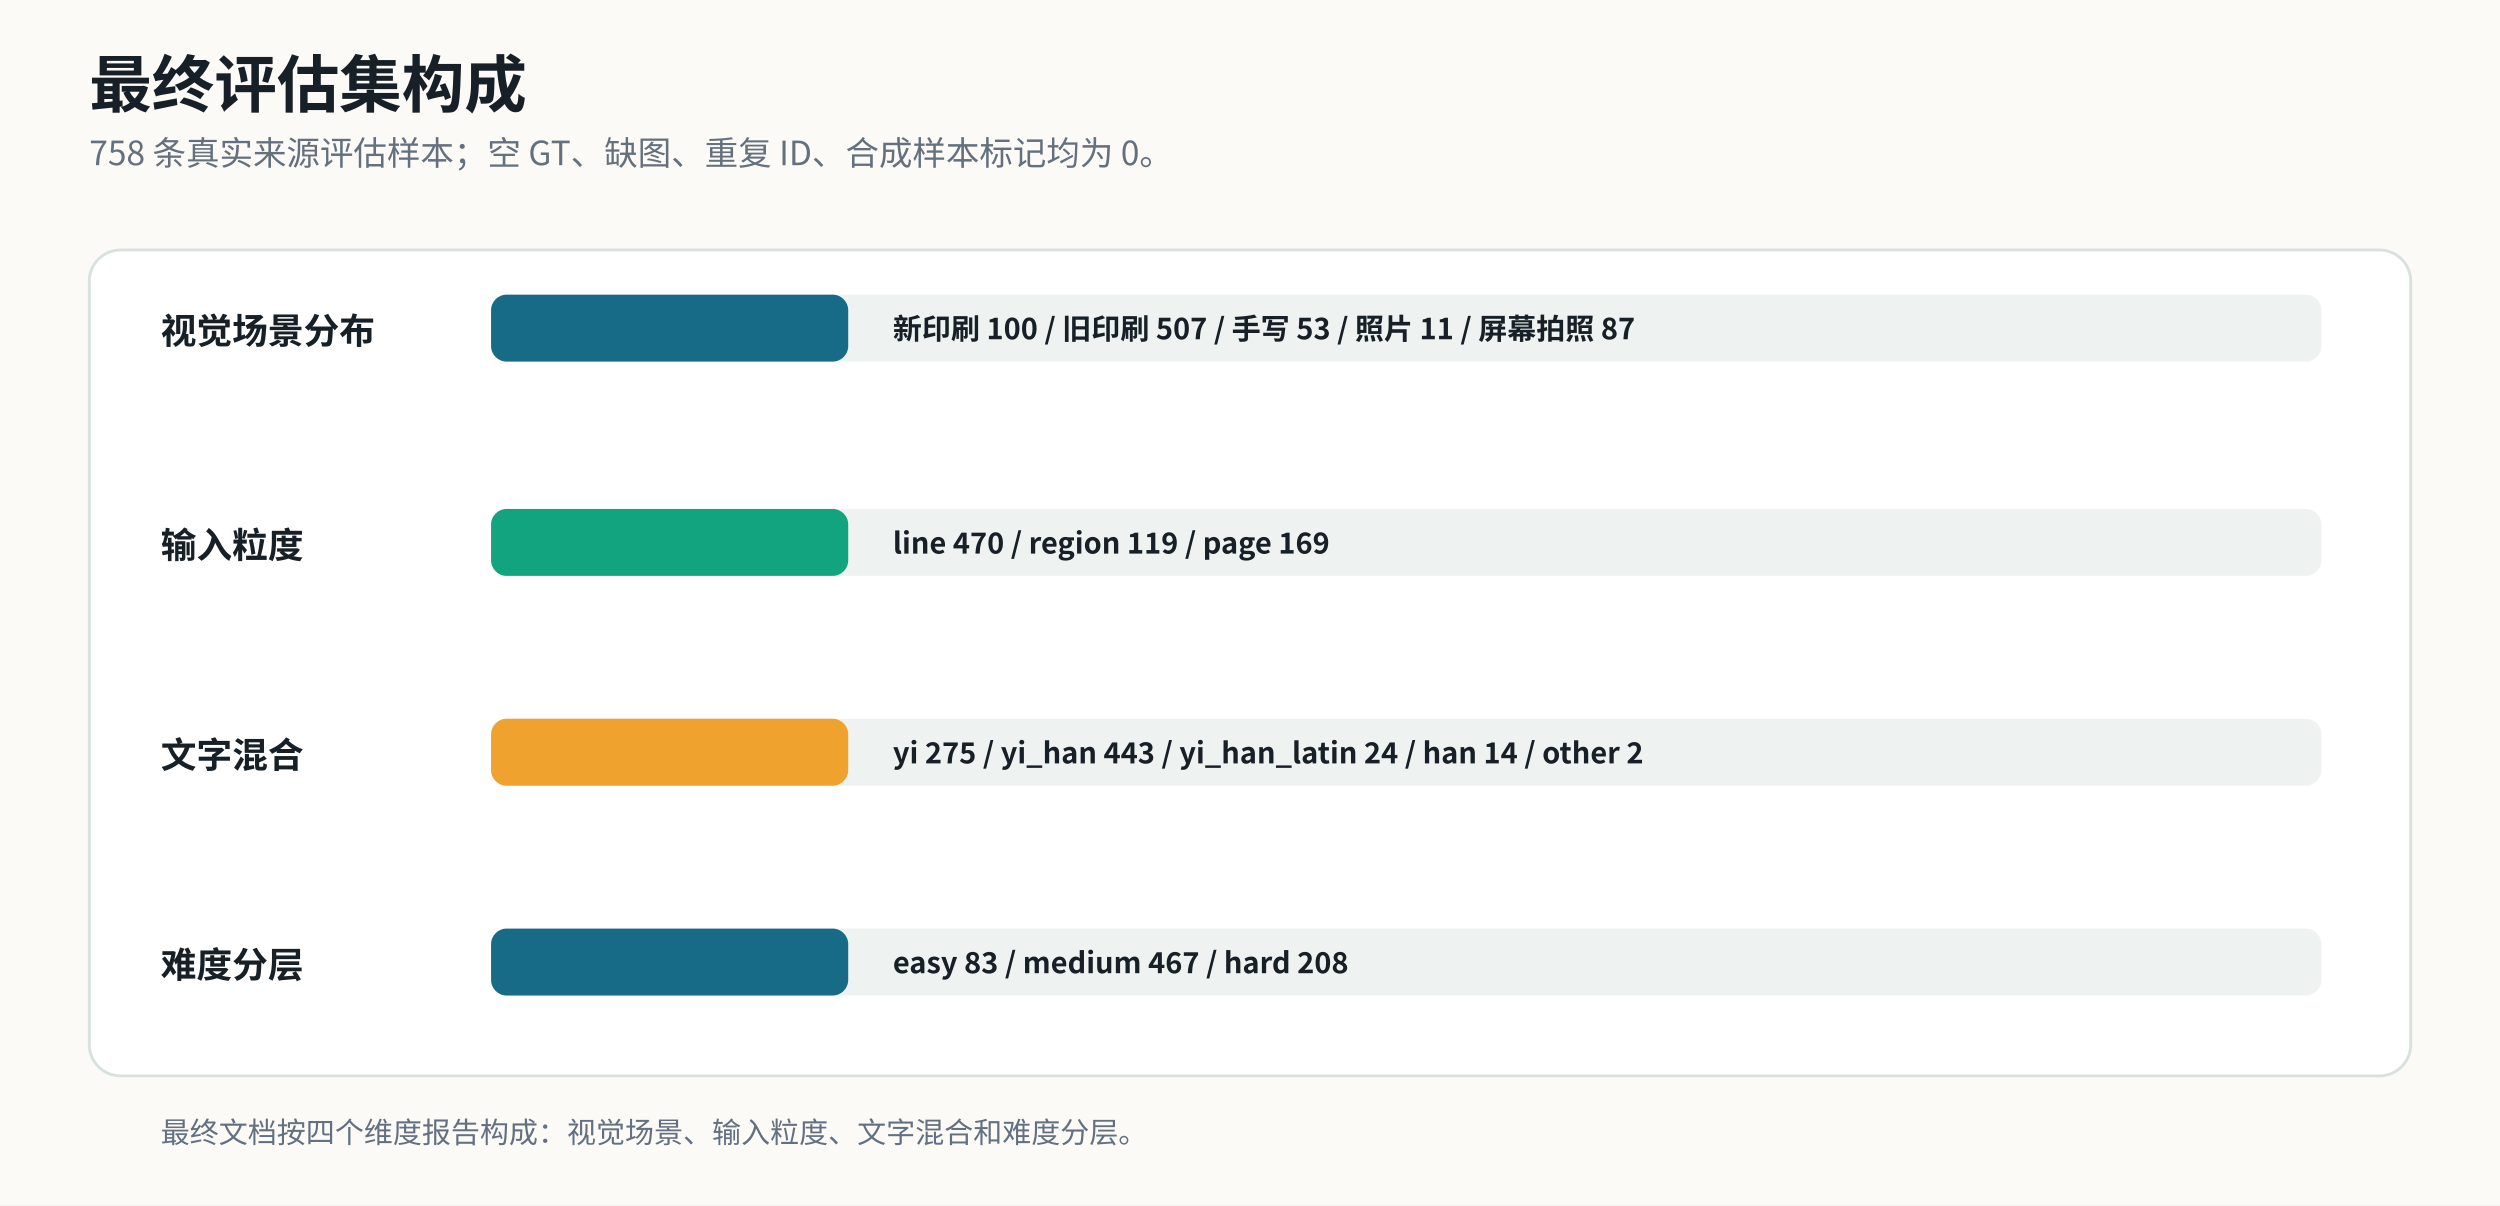
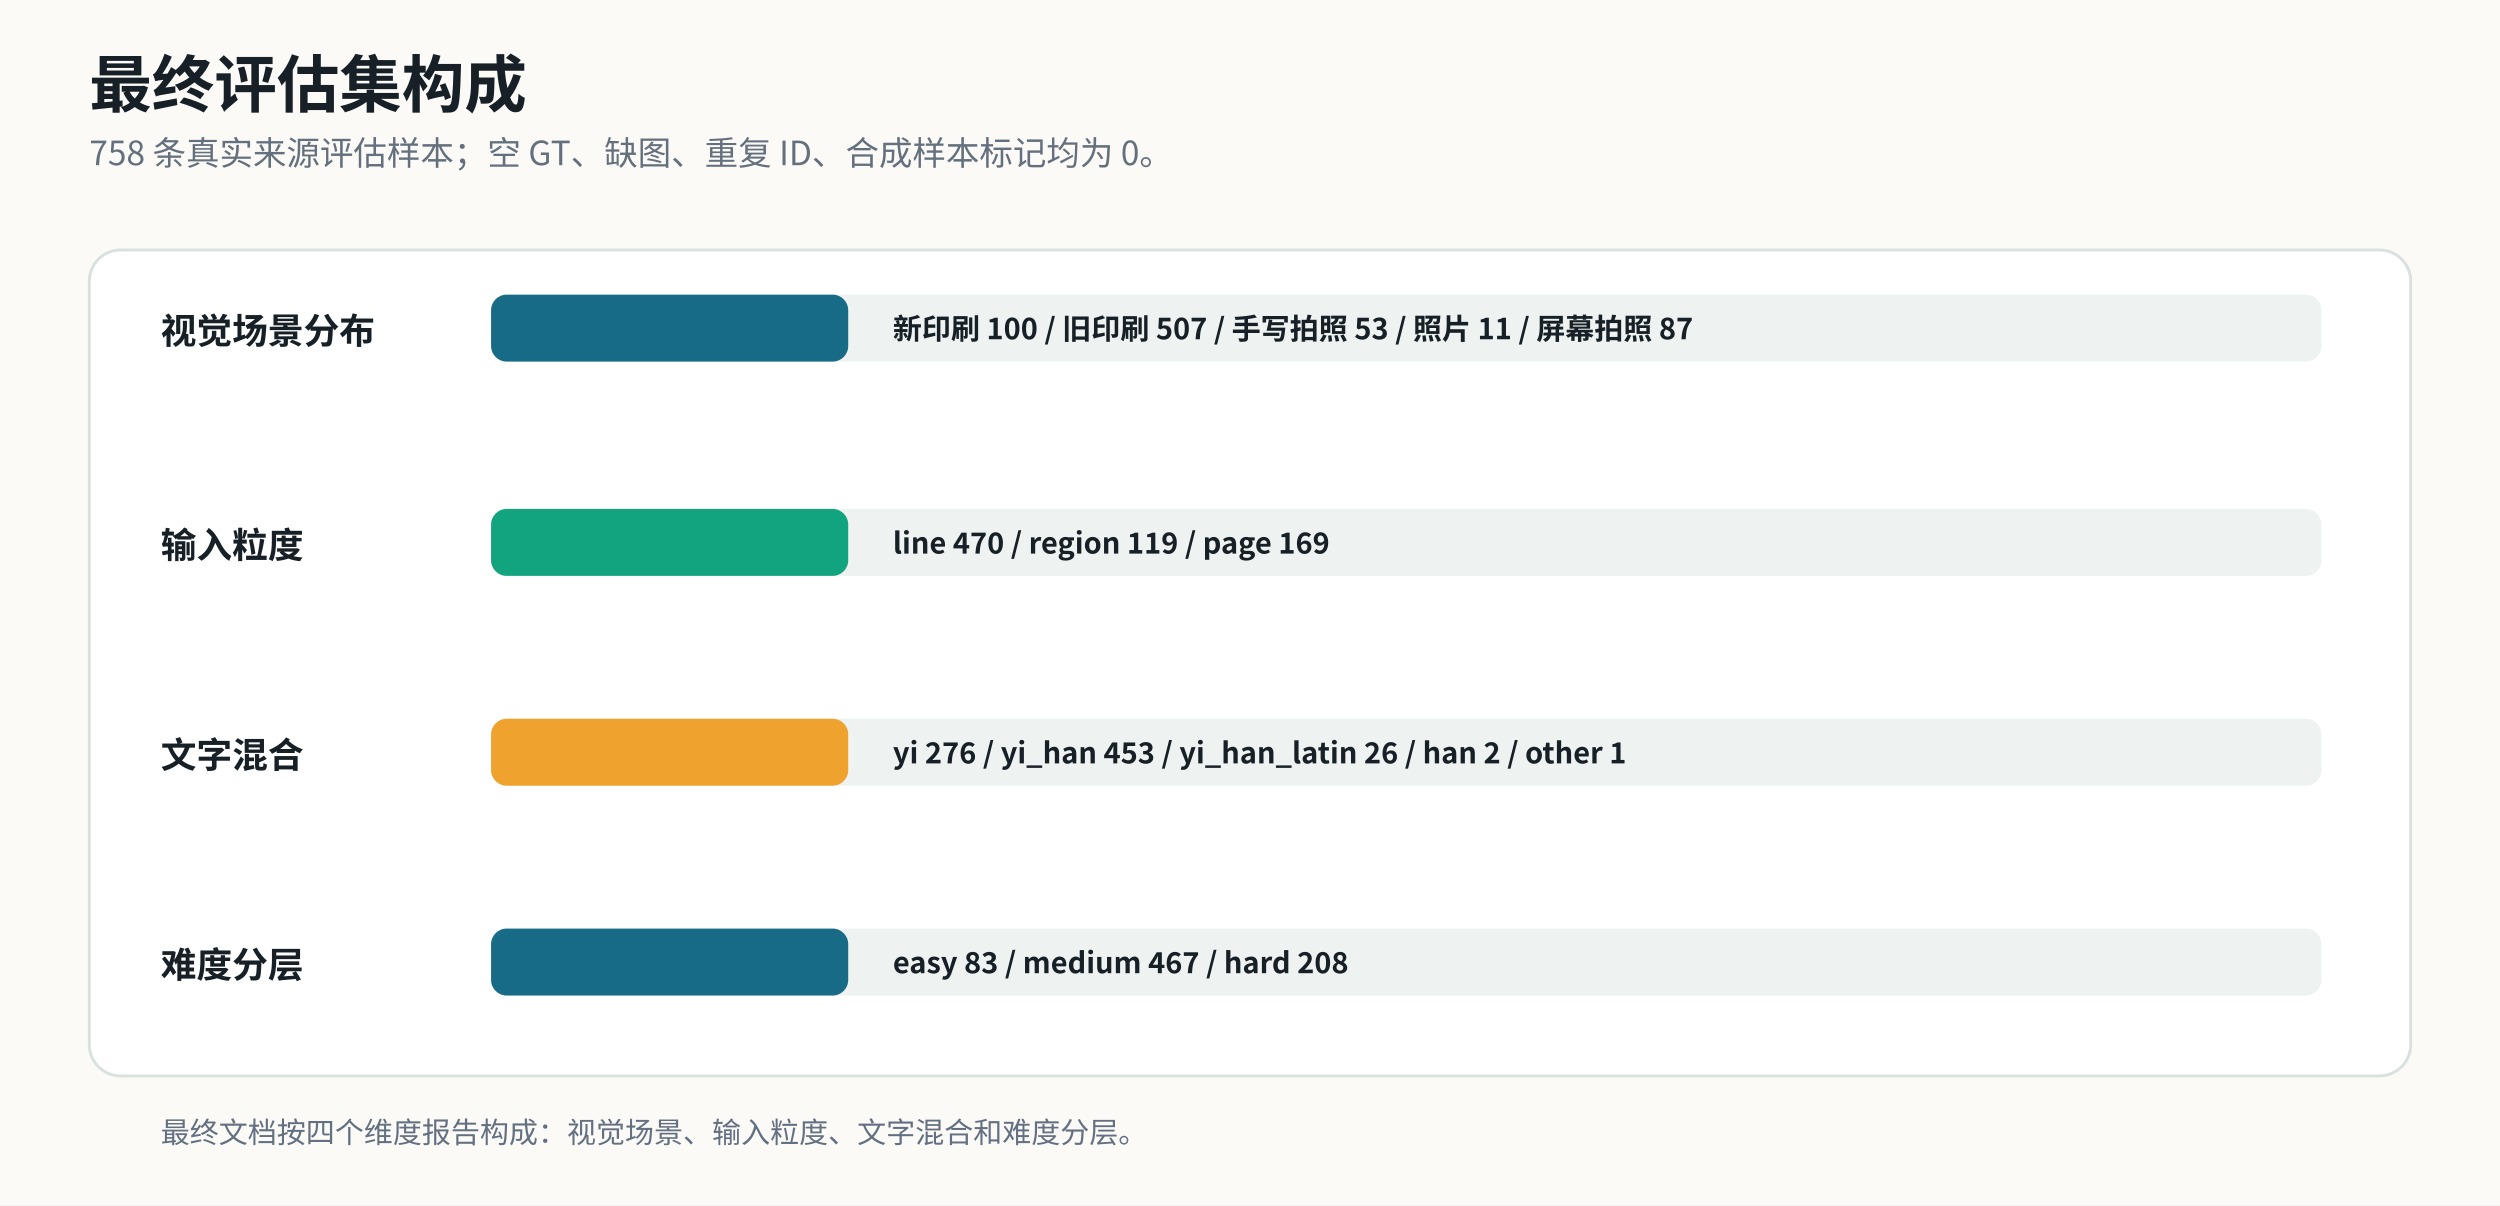
<svg xmlns="http://www.w3.org/2000/svg" width="1120" height="540" viewBox="0 0 1120 540" role="img" aria-labelledby="title desc">
  <style>
    text{font-family:-apple-system,BlinkMacSystemFont,"Segoe UI","Noto Sans CJK SC","PingFang SC","Microsoft YaHei",Arial,sans-serif}
    .bg{fill:#fbfaf7}.title{font-size:28px;font-weight:780;fill:#172026}.sub{font-size:15px;fill:#64707d}
    .panel{fill:#fff;stroke:#d9e1de;stroke-width:1.3;rx:14}.label{font-size:16px;font-weight:760;fill:#172026}
    .note{font-size:13px;fill:#637081}.small{font-size:13px;fill:#172026;font-weight:760}.muted{fill:#eef3f1}.accent{fill:#176b87}.accent2{fill:#12a37f}.accent3{fill:#f0a22e}
  </style>
  <rect class="bg" width="1120" height="540" />
  <text class="title" x="40" y="48">最终评估集构成</text>
  <text class="sub" x="40" y="74">758 条真实来源评估样本；空 GT、缺图、重复 ID、合成样本标记均为 0。</text>
  <rect class="panel" x="40" y="112" width="1040" height="370" />
  <text class="label" x="72" y="154">视觉场景分布</text>
  <rect class="muted" x="220" y="132" width="820" height="30" rx="7" />
  <rect class="accent" x="220" y="132" width="160" height="30" rx="7" />
-   <text class="small" x="400" y="152">新印刷 100 / 旧印刷 507 / 手写 53 / 照片 11 / 屏幕拍照 87</text>
+   <text class="small" x="400" y="152">新印刷 100 / 旧印刷 507 / 手写拍照 53 / 照片 11 / 屏幕拍照 87</text>
  <text class="label" x="72" y="250">输入粒度</text>
  <rect class="muted" x="220" y="228" width="820" height="30" rx="7" />
  <rect class="accent2" x="220" y="228" width="160" height="30" rx="7" />
  <text class="small" x="400" y="248">line 470 / region 119 / page 169</text>
  <text class="label" x="72" y="344">文字混合</text>
  <rect class="muted" x="220" y="322" width="820" height="30" rx="7" />
  <rect class="accent3" x="220" y="322" width="160" height="30" rx="7" />
-   <text class="small" x="400" y="342">yi 275 / yi_han 443 / yi_han_latin 24 / han 14 / other 2</text>
+   <text class="small" x="400" y="342">yi 276 / yi_han 453 / yi_han_latin 26 / han 2 / other 1</text>
  <text class="label" x="72" y="438">难度分层</text>
  <rect class="muted" x="220" y="416" width="820" height="30" rx="7" />
  <rect class="accent" x="220" y="416" width="160" height="30" rx="7" />
  <text class="small" x="400" y="436">easy 83 / medium 467 / hard 208</text>
  <text class="note" x="72" y="512">最终文档按四个维度报告构成：视觉场景、输入粒度、文字混合和难度分层。</text>
</svg>
